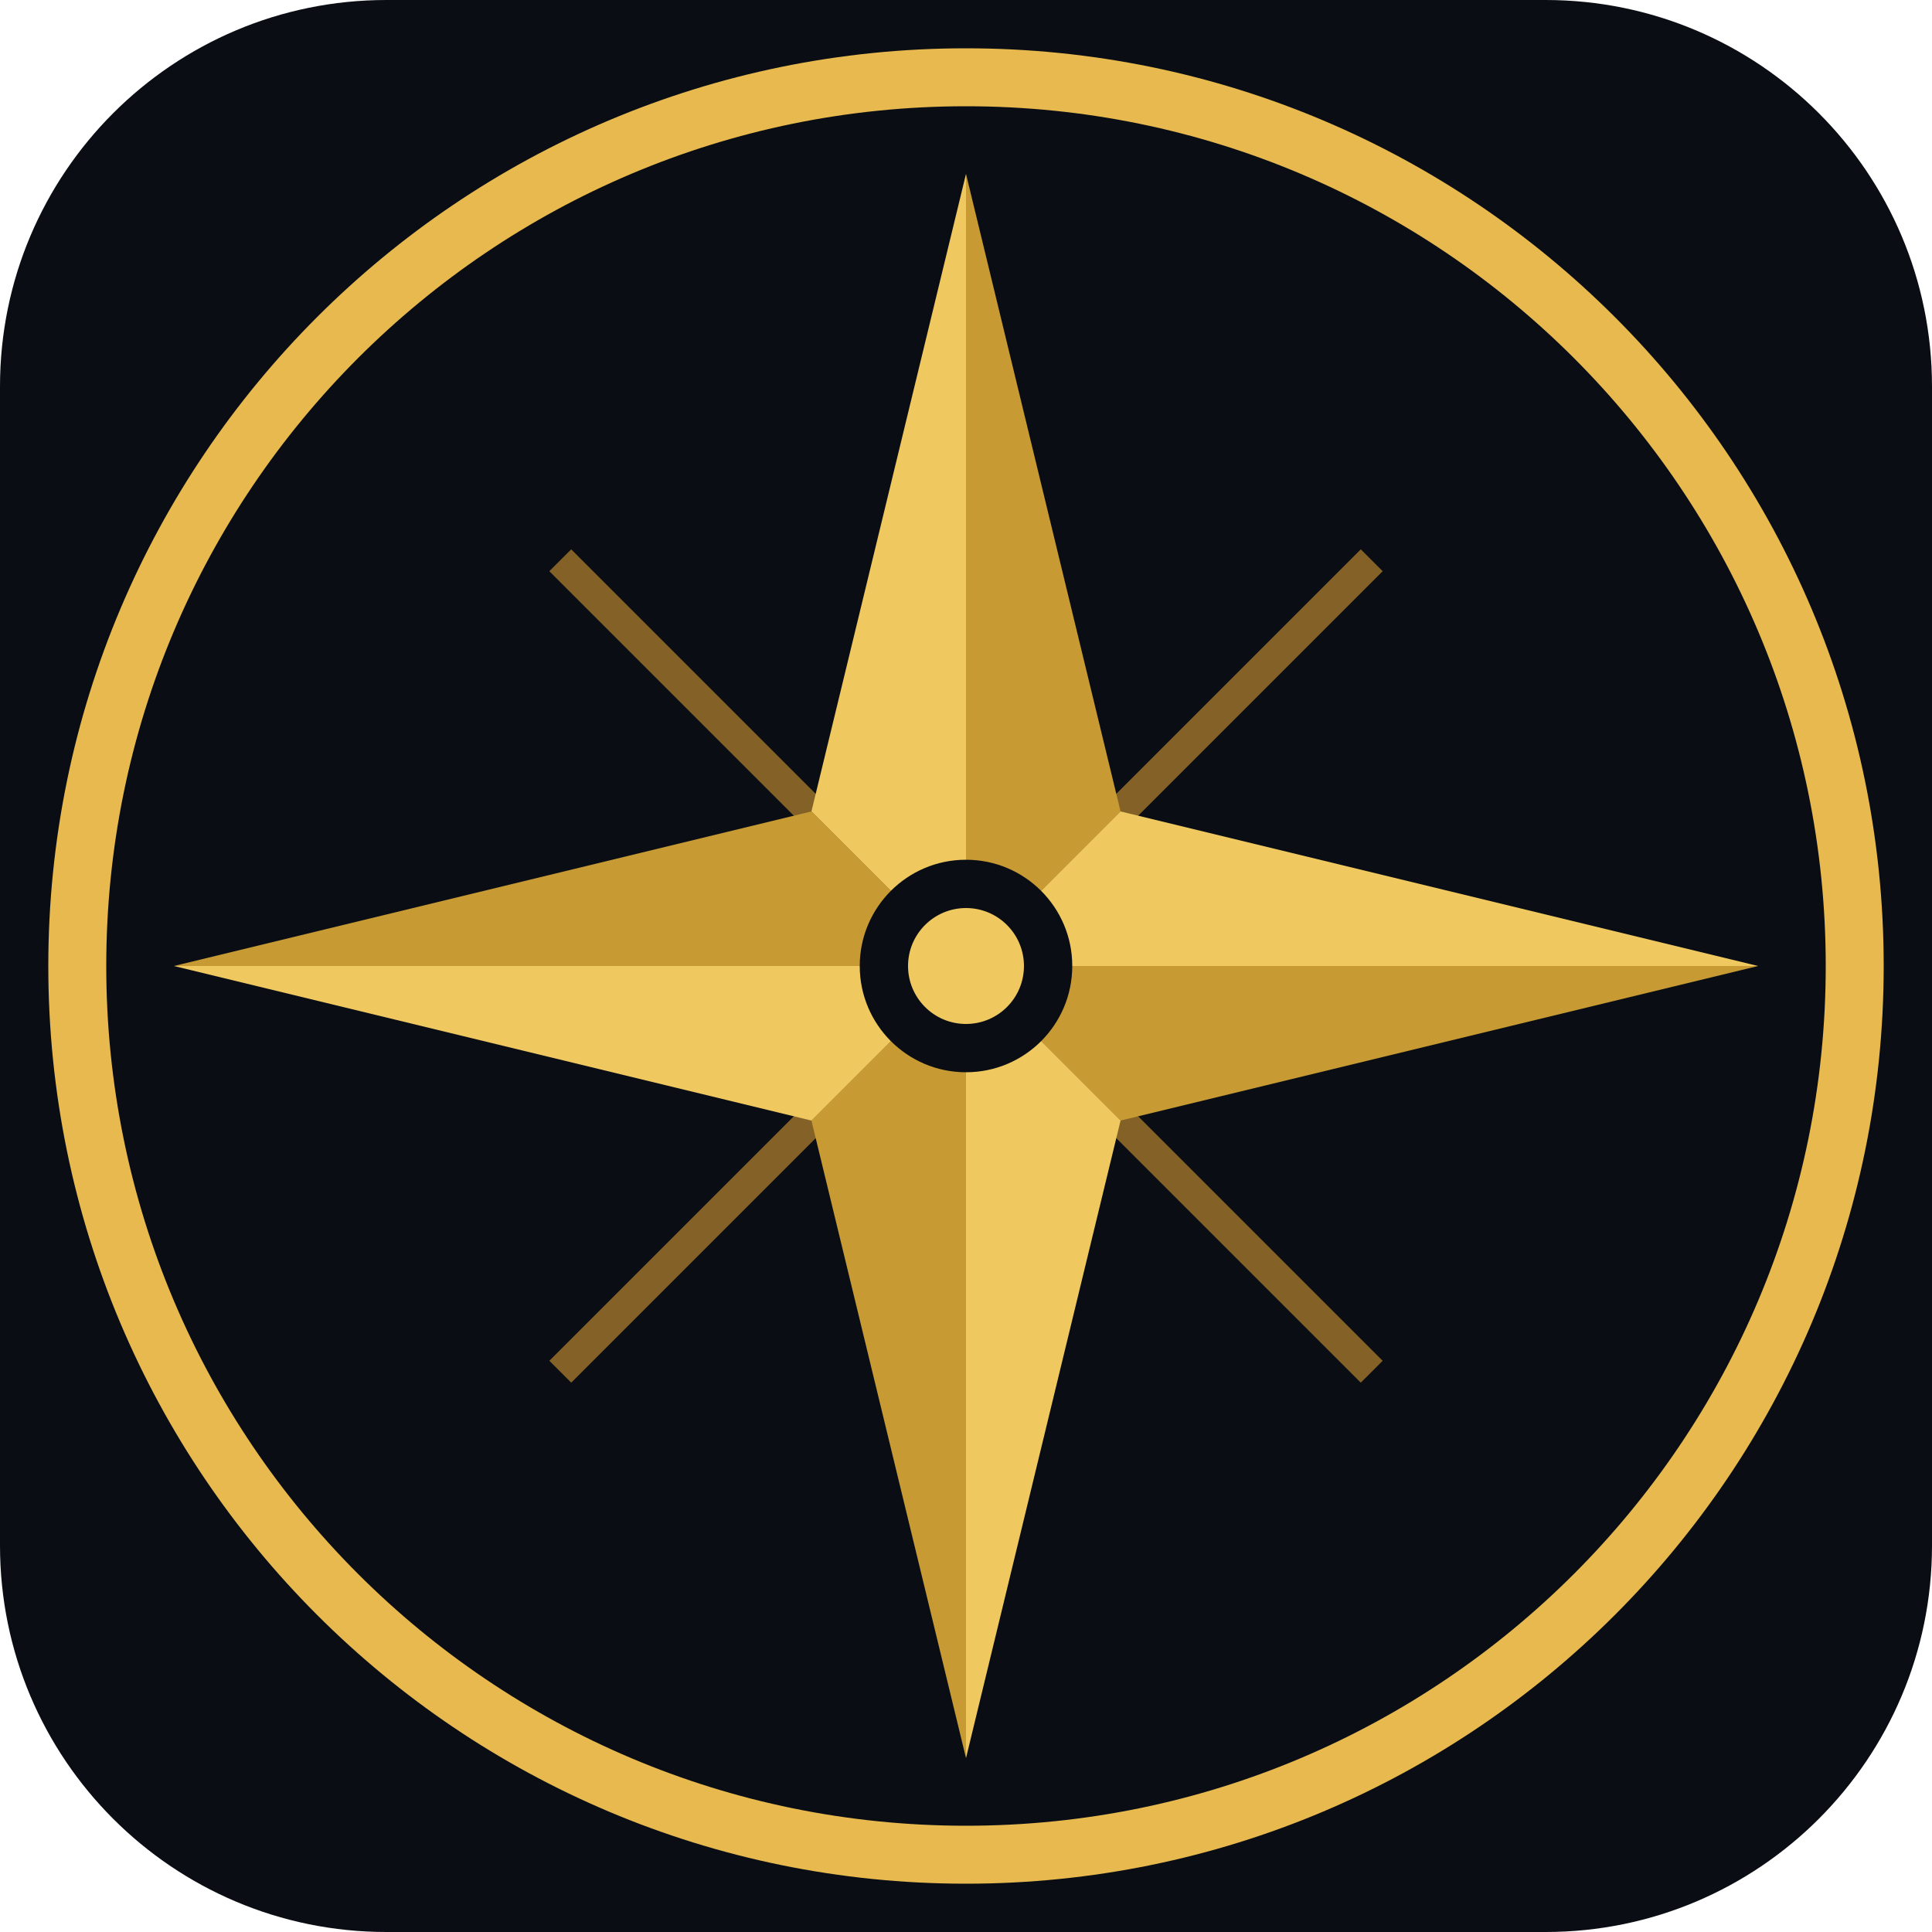
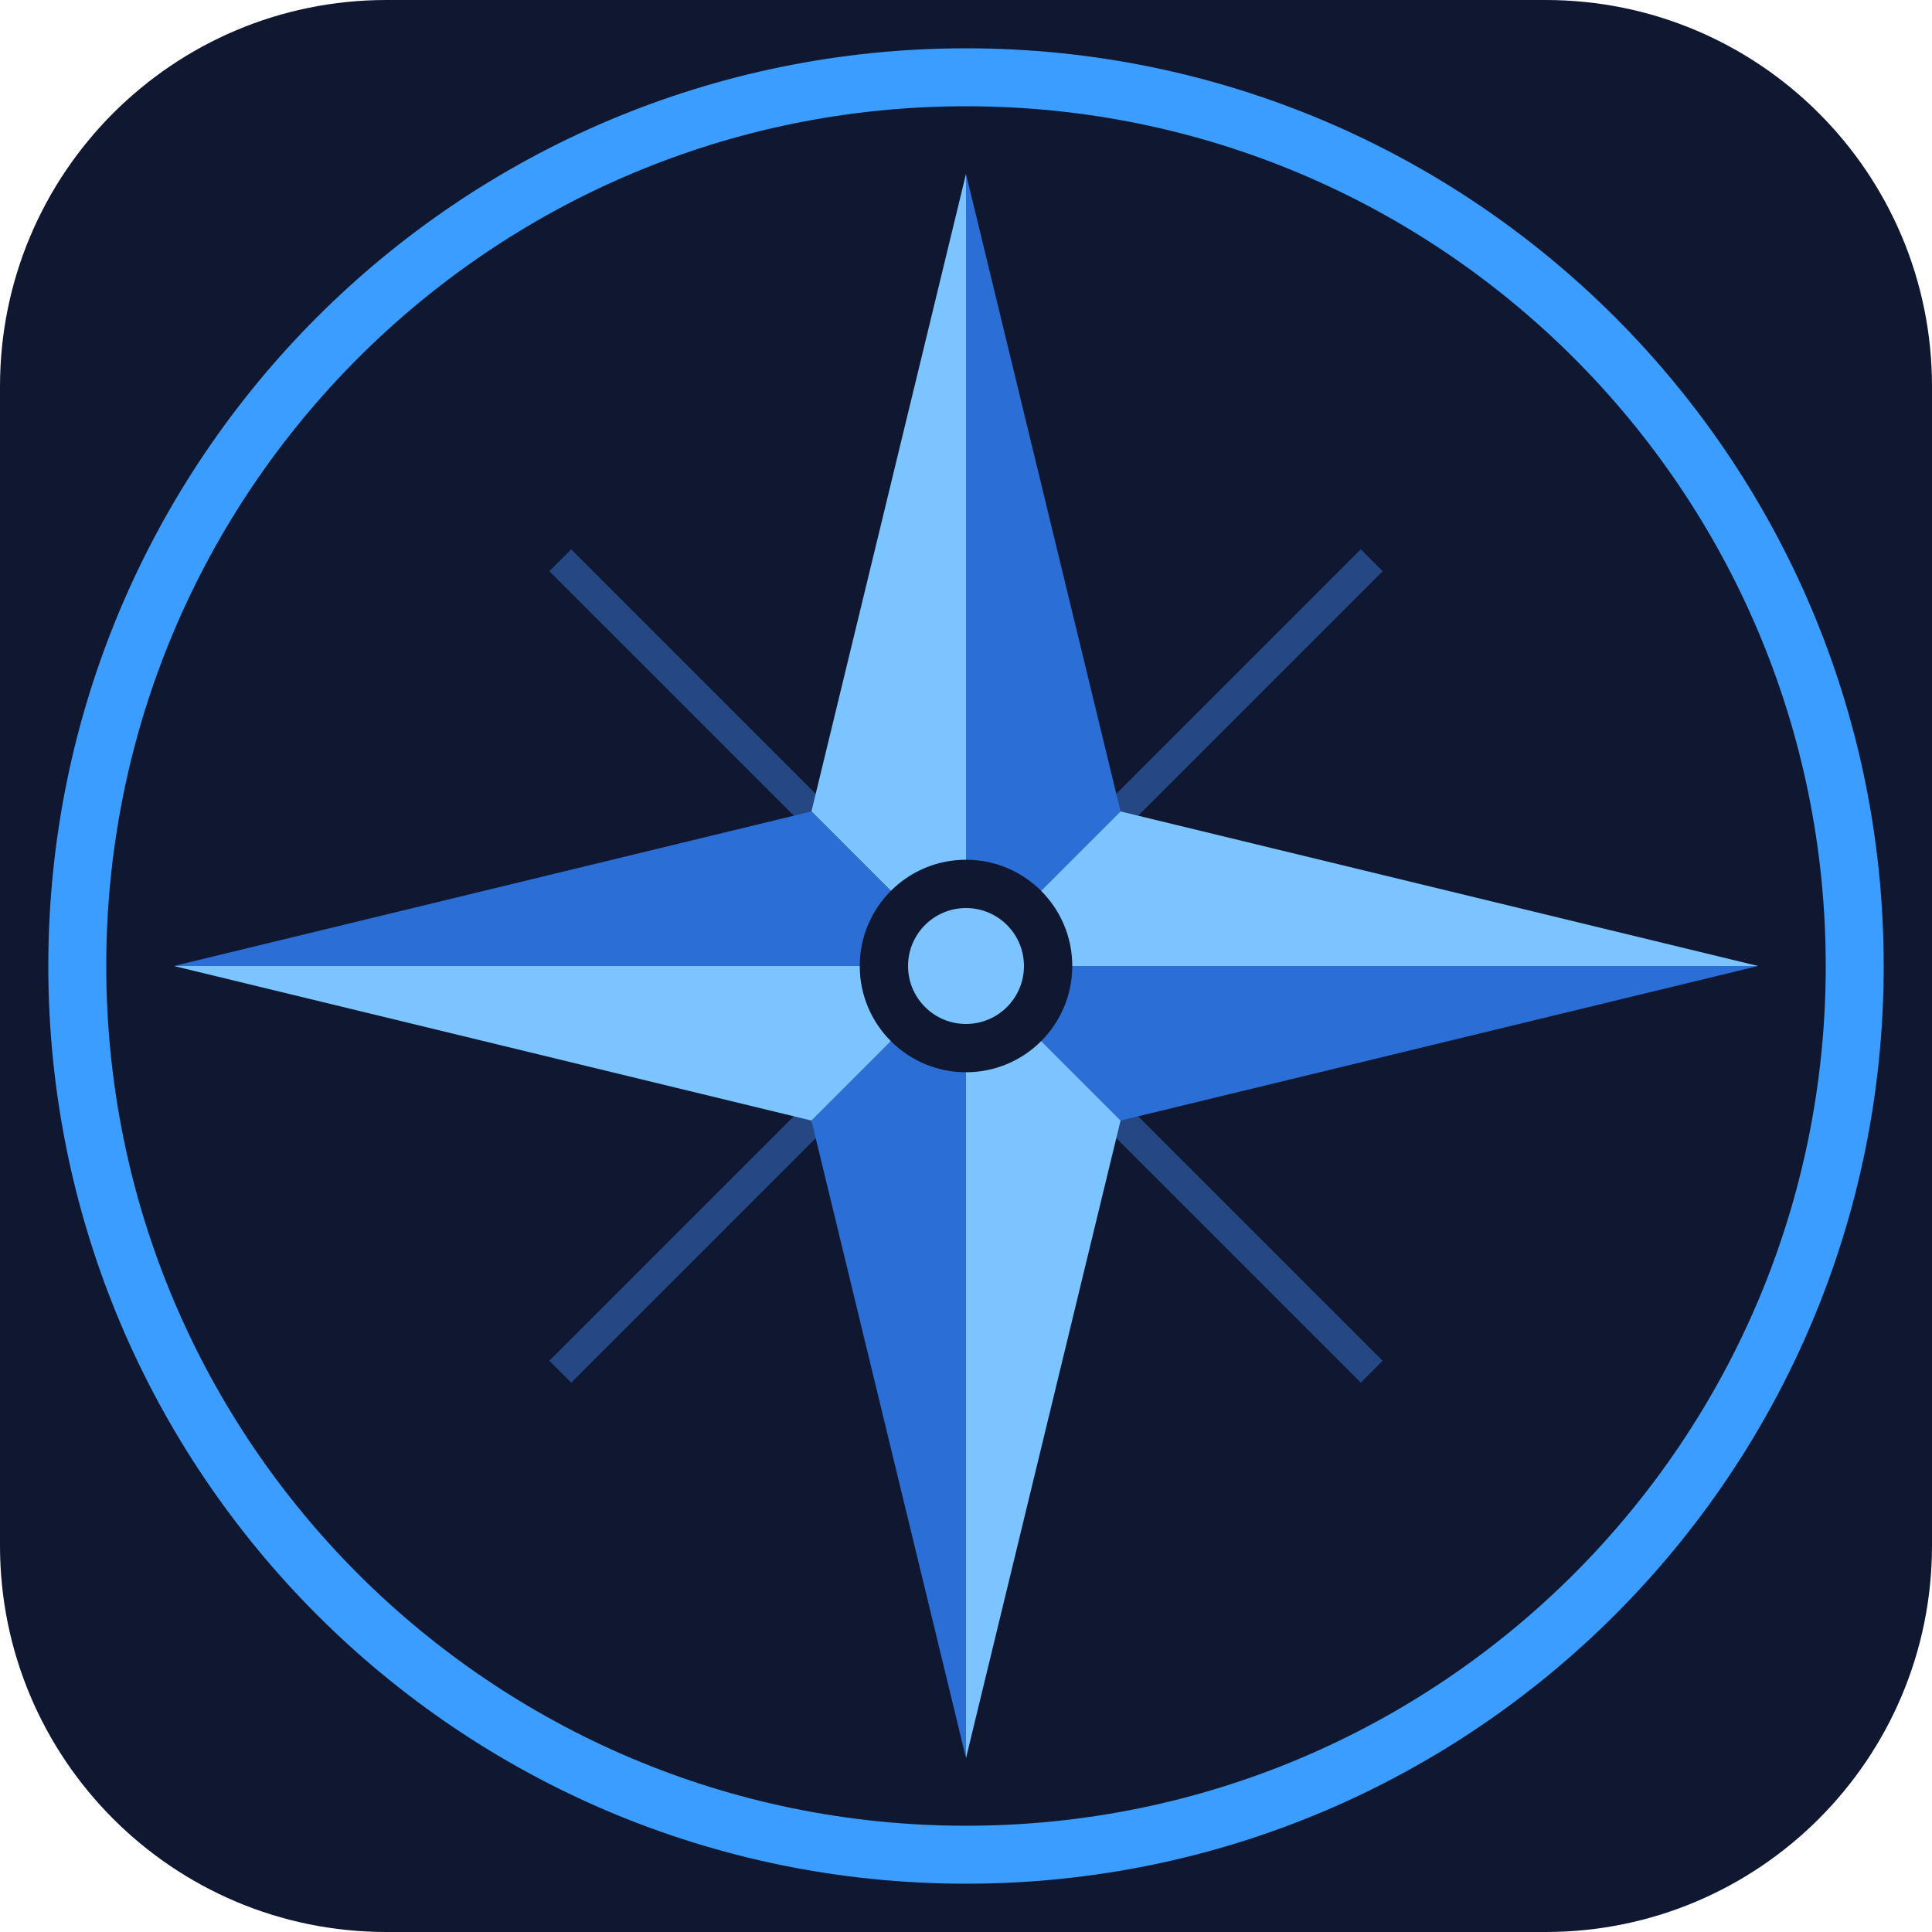
<svg xmlns="http://www.w3.org/2000/svg" viewBox="0 0 100 100">
-   <rect width="100" height="100" rx="20" fill="#0a0e14" />
-   <circle cx="50" cy="50" r="46" fill="none" stroke="#e7b94e" stroke-width="3" />
-   <g stroke="#b8862f" stroke-width="1.6" opacity="0.7">
+   <rect width="100" height="100" rx="20" fill="#0f1830" />
+   <circle cx="50" cy="50" r="46" fill="none" stroke="#3a9dff" stroke-width="3" />
+   <g stroke="#2f5da8" stroke-width="1.6" opacity="0.7">
    <line x1="50" y1="50" x2="71" y2="29" />
    <line x1="50" y1="50" x2="71" y2="71" />
    <line x1="50" y1="50" x2="29" y2="71" />
    <line x1="50" y1="50" x2="29" y2="29" />
  </g>
-   <path d="M50 9 L42 42 L50 50 Z" fill="#f0c860" />
-   <path d="M50 9 L58 42 L50 50 Z" fill="#c79a33" />
-   <path d="M91 50 L58 42 L50 50 Z" fill="#f0c860" />
-   <path d="M91 50 L58 58 L50 50 Z" fill="#c79a33" />
-   <path d="M50 91 L58 58 L50 50 Z" fill="#f0c860" />
-   <path d="M50 91 L42 58 L50 50 Z" fill="#c79a33" />
-   <path d="M9 50 L42 58 L50 50 Z" fill="#f0c860" />
-   <path d="M9 50 L42 42 L50 50 Z" fill="#c79a33" />
-   <circle cx="50" cy="50" r="5.5" fill="#0a0e14" />
-   <circle cx="50" cy="50" r="3" fill="#f0c860" />
+   <path d="M50 9 L42 42 L50 50 Z" fill="#7cc4ff" />
+   <path d="M50 9 L58 42 L50 50 Z" fill="#2b6fd6" />
+   <path d="M91 50 L58 42 L50 50 Z" fill="#7cc4ff" />
+   <path d="M91 50 L58 58 L50 50 Z" fill="#2b6fd6" />
+   <path d="M50 91 L58 58 L50 50 Z" fill="#7cc4ff" />
+   <path d="M50 91 L42 58 L50 50 Z" fill="#2b6fd6" />
+   <path d="M9 50 L42 58 L50 50 Z" fill="#7cc4ff" />
+   <path d="M9 50 L42 42 L50 50 Z" fill="#2b6fd6" />
+   <circle cx="50" cy="50" r="5.5" fill="#0f1830" />
+   <circle cx="50" cy="50" r="3" fill="#7cc4ff" />
</svg>
